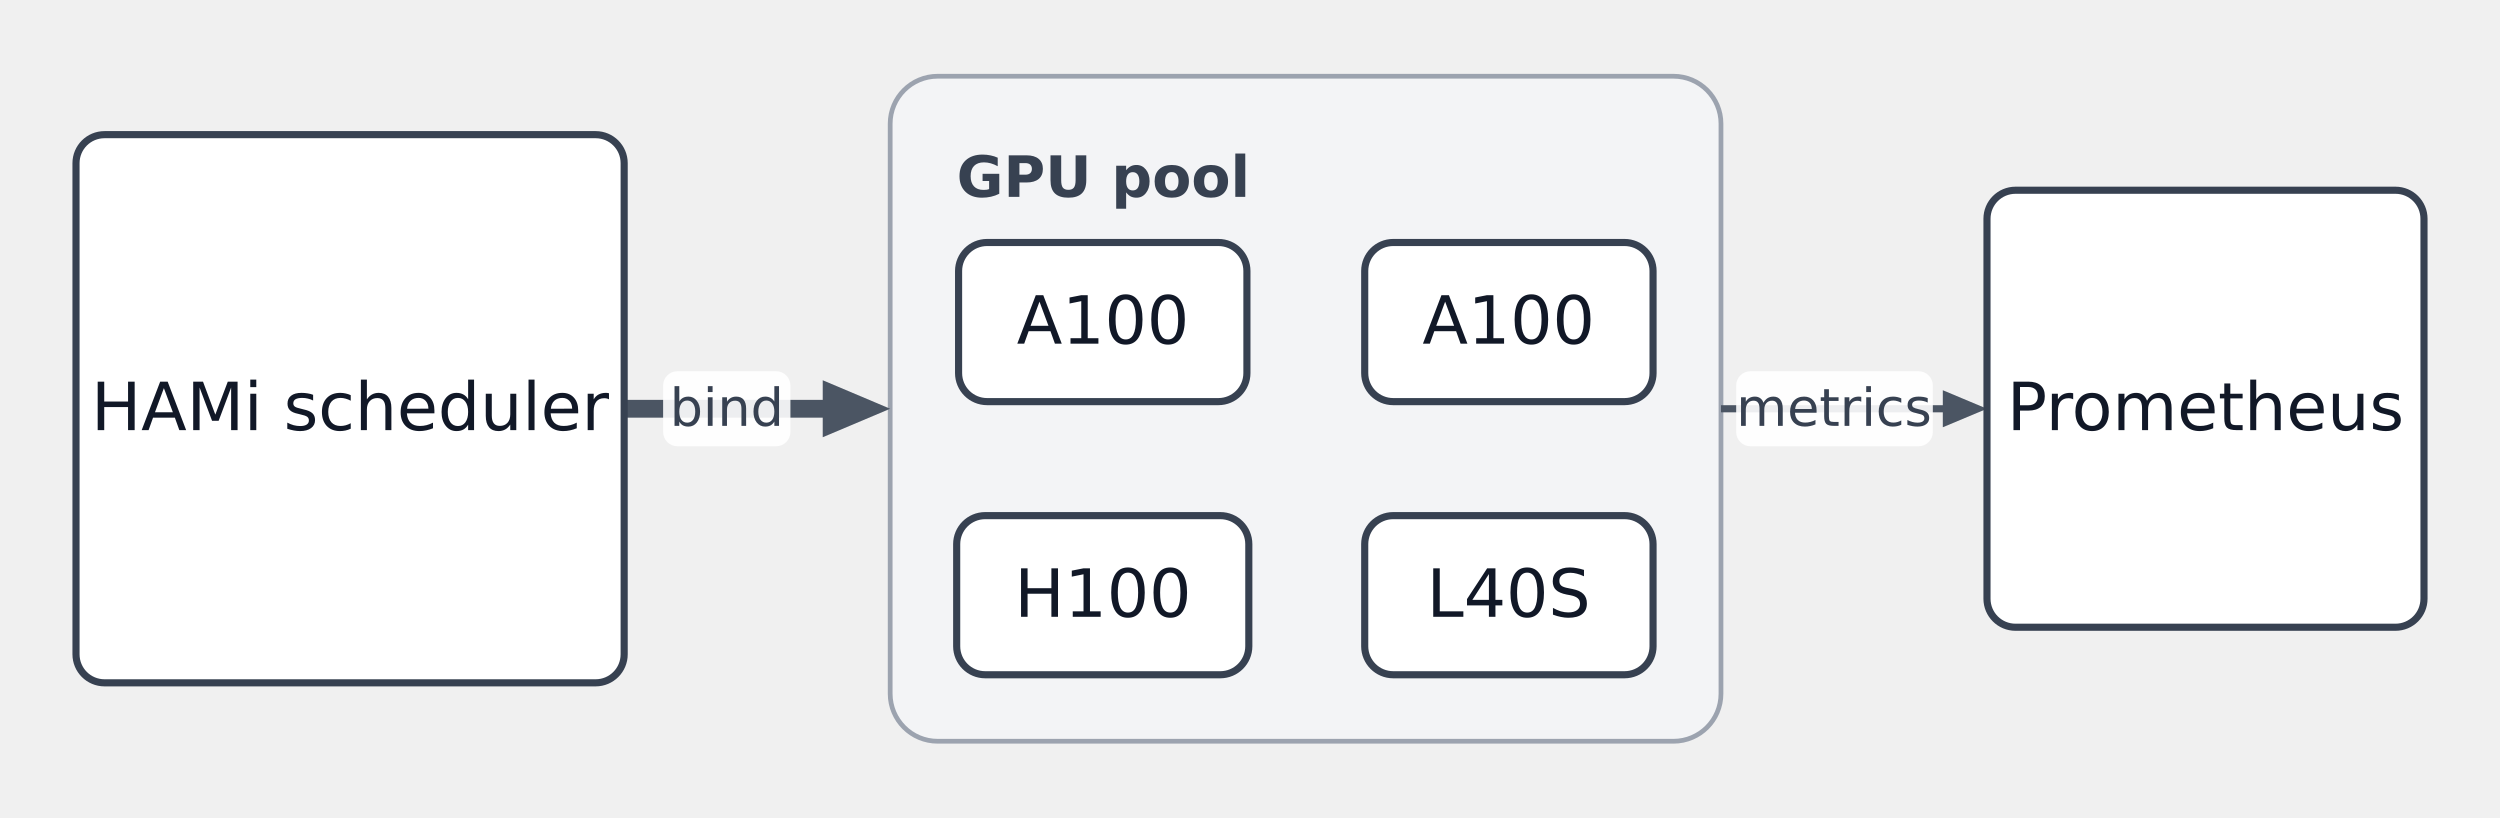
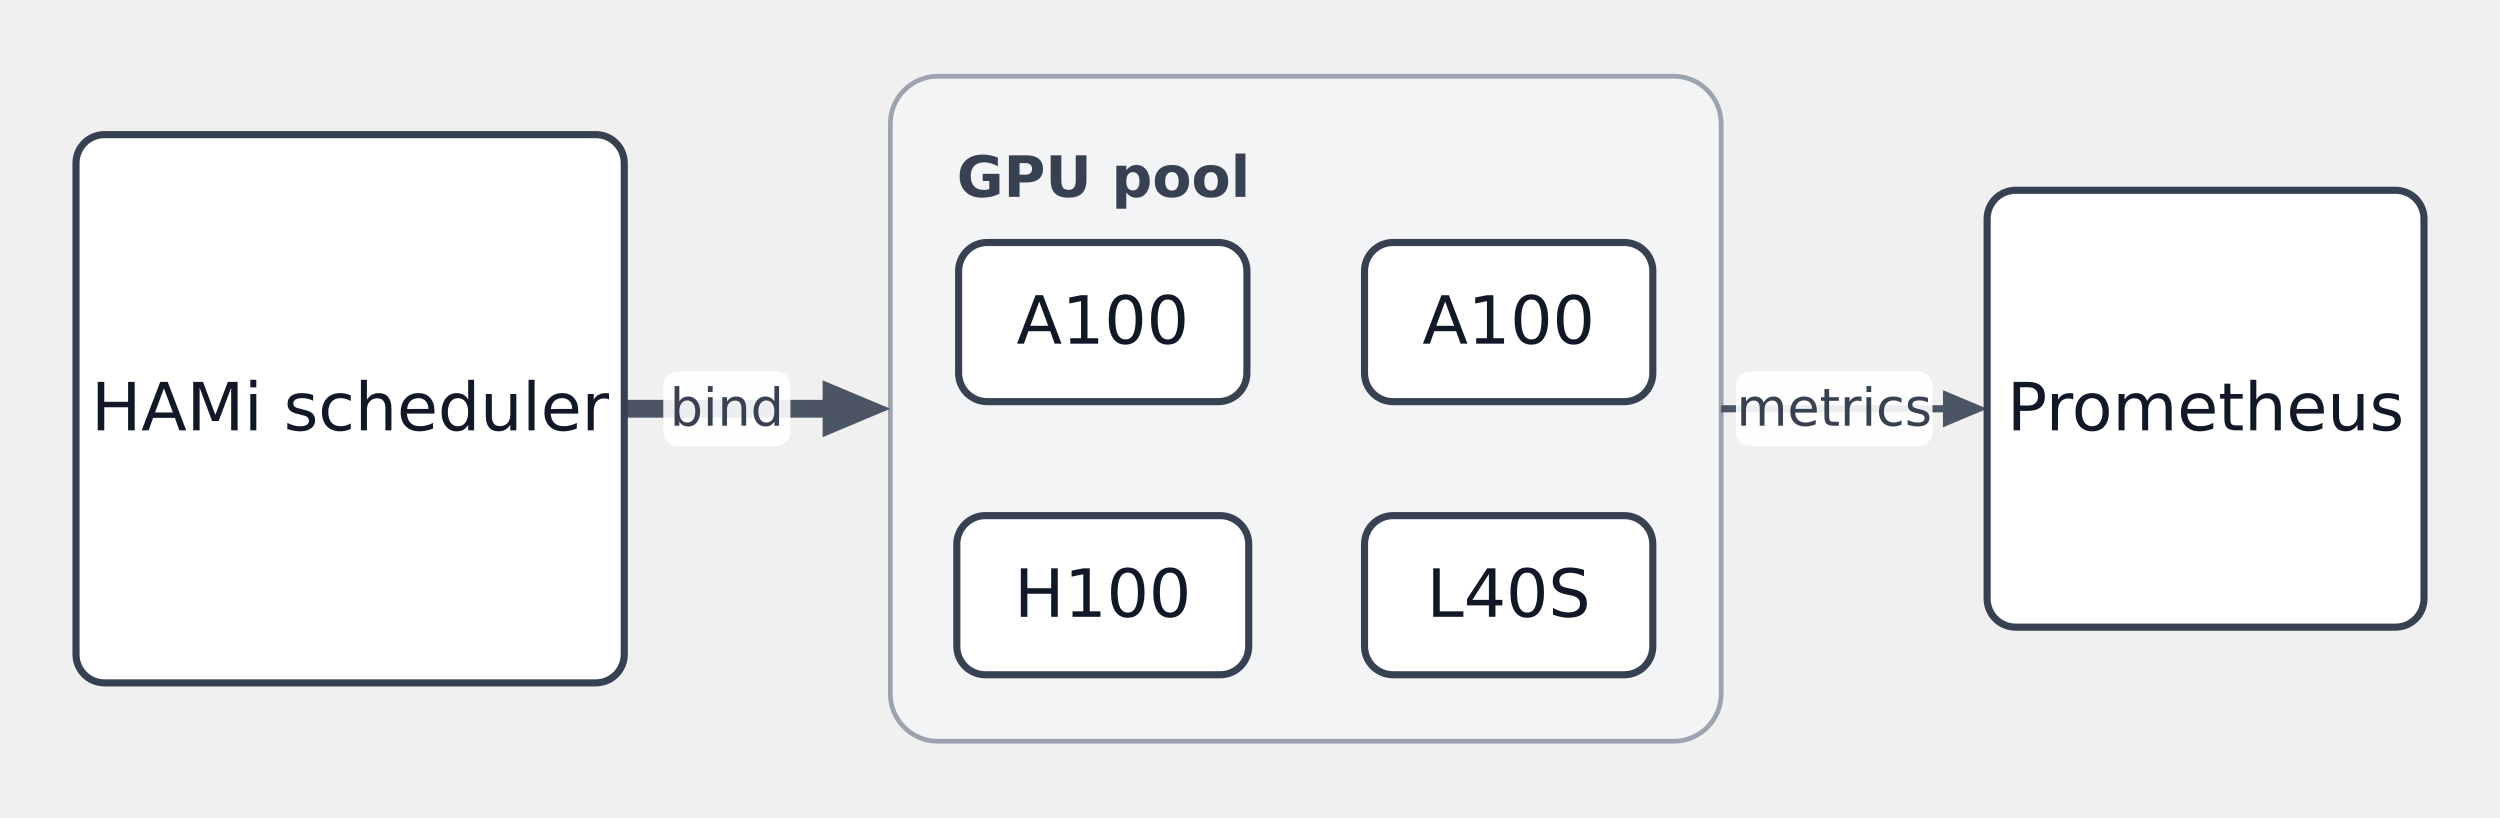
- <svg xmlns="http://www.w3.org/2000/svg" width="526" height="172" viewBox="0 0 526.3 172.0" class="nodal">
-   <g id="pool" class="nodal-group">
-     <rect x="187.4" y="16.0" width="174.9" height="140.0" rx="10" fill="#f3f4f6" stroke="#9ca3af" stroke-width="1" />
-     <text x="201.4" y="41.4" text-anchor="start" font-family="&quot;DejaVu Sans&quot;, sans-serif" font-size="12" font-weight="bold" font-style="normal" fill="#374151">GPU pool</text>
+ <svg xmlns="http://www.w3.org/2000/svg" width="526" height="172" viewBox="0 0 526.3 172" class="nodal">
+   <g class="nodal-groups">
+     <g id="pool" class="nodal-group">
+       <rect x="187.43" y="16" width="174.91" height="140" rx="10" fill="#f3f4f6" stroke="#9ca3af" stroke-width="1" />
+       <text x="201.43" y="41.4" text-anchor="start" fill="#374151" font-family="&quot;DejaVu Sans&quot;, sans-serif" font-size="12" font-weight="bold" font-style="normal">GPU pool</text>
+     </g>
  </g>
-   <g id="e0" class="nodal-edge">
-     <path d="M 131.4 86.0 L 174.6 86.0" fill="none" stroke="#4b5563" stroke-width="3.75" stroke-linecap="butt" stroke-linejoin="round" />
-     <polygon class="nodal-head" points="187.4,86.0 173.2,92.0 173.2,80.0" fill="#4b5563" />
-     <rect x="139.6" y="78.1" width="26.8" height="15.8" rx="3" fill="#ffffff" fill-opacity="0.9" />
-     <text x="153.0" y="89.6" text-anchor="middle" font-family="&quot;DejaVu Sans&quot;, sans-serif" font-size="11" font-weight="normal" font-style="normal" fill="#374151">bind</text>
+   <g class="nodal-edges">
+     <g id="e0" class="nodal-edge">
+       <path d="M 131.43 86 L 174.6 86" fill="none" stroke="#4b5563" stroke-linejoin="round" stroke-width="3.75" stroke-linecap="butt" class="nodal-line" />
+       <polygon points="187.43,86 173.18,91.98 173.18,80.02" fill="#4b5563" class="nodal-head" />
+       <rect x="139.63" y="78.12" width="26.77" height="15.75" rx="3" fill="#ffffff" fill-opacity="0.9" class="nodal-label-bg" />
+       <text x="153.01" y="89.58" text-anchor="middle" fill="#374151" font-family="&quot;DejaVu Sans&quot;, sans-serif" font-size="11" font-weight="normal" font-style="normal">bind</text>
+     </g>
+     <g id="e1" class="nodal-edge">
+       <path d="M 362.33 86 L 409.96 86" fill="none" stroke="#4b5563" stroke-linejoin="round" stroke-width="1.5" stroke-linecap="butt" class="nodal-line" />
+       <polygon points="418.33,86 409.03,89.91 409.03,82.09" fill="#4b5563" class="nodal-head" />
+       <rect x="365.45" y="78.12" width="41.39" height="15.75" rx="3" fill="#ffffff" fill-opacity="0.9" class="nodal-label-bg" />
+       <text x="386.15" y="89.58" text-anchor="middle" fill="#374151" font-family="&quot;DejaVu Sans&quot;, sans-serif" font-size="11" font-weight="normal" font-style="normal">metrics</text>
+     </g>
  </g>
-   <g id="e1" class="nodal-edge">
-     <path d="M 362.3 86.0 L 410.0 86.0" fill="none" stroke="#4b5563" stroke-width="1.5" stroke-linecap="butt" stroke-linejoin="round" />
-     <polygon class="nodal-head" points="418.3,86.0 409.0,89.9 409.0,82.1" fill="#4b5563" />
-     <rect x="365.5" y="78.1" width="41.4" height="15.8" rx="3" fill="#ffffff" fill-opacity="0.9" />
-     <text x="386.1" y="89.6" text-anchor="middle" font-family="&quot;DejaVu Sans&quot;, sans-serif" font-size="11" font-weight="normal" font-style="normal" fill="#374151">metrics</text>
-   </g>
-   <g id="sched" class="nodal-node">
-     <rect x="16.0" y="28.3" width="115.4" height="115.4" rx="6" fill="#ffffff" stroke="#374151" stroke-width="1.5" />
-     <text x="73.7" y="90.5" text-anchor="middle" font-family="&quot;DejaVu Sans&quot;, sans-serif" font-size="14" font-weight="normal" font-style="normal" fill="#111827">HAMi scheduler</text>
-   </g>
-   <g id="g0" class="nodal-node">
-     <rect x="201.8" y="51.0" width="60.7" height="33.5" rx="6" fill="#ffffff" stroke="#374151" stroke-width="1.5" />
-     <text x="232.2" y="72.3" text-anchor="middle" font-family="&quot;DejaVu Sans&quot;, sans-serif" font-size="14" font-weight="normal" font-style="normal" fill="#111827">A100</text>
-   </g>
-   <g id="g1" class="nodal-node">
-     <rect x="287.3" y="51.0" width="60.7" height="33.5" rx="6" fill="#ffffff" stroke="#374151" stroke-width="1.5" />
-     <text x="317.6" y="72.3" text-anchor="middle" font-family="&quot;DejaVu Sans&quot;, sans-serif" font-size="14" font-weight="normal" font-style="normal" fill="#111827">A100</text>
-   </g>
-   <g id="g2" class="nodal-node">
-     <rect x="201.4" y="108.5" width="61.5" height="33.5" rx="6" fill="#ffffff" stroke="#374151" stroke-width="1.5" />
-     <text x="232.2" y="129.8" text-anchor="middle" font-family="&quot;DejaVu Sans&quot;, sans-serif" font-size="14" font-weight="normal" font-style="normal" fill="#111827">H100</text>
-   </g>
-   <g id="g3" class="nodal-node">
-     <rect x="287.3" y="108.5" width="60.7" height="33.5" rx="6" fill="#ffffff" stroke="#374151" stroke-width="1.5" />
-     <text x="317.6" y="129.8" text-anchor="middle" font-family="&quot;DejaVu Sans&quot;, sans-serif" font-size="14" font-weight="normal" font-style="normal" fill="#111827">L40S</text>
-   </g>
-   <g id="prom" class="nodal-node">
-     <rect x="418.3" y="40.0" width="92.0" height="92.0" rx="6" fill="#ffffff" stroke="#374151" stroke-width="1.5" />
-     <text x="464.3" y="90.5" text-anchor="middle" font-family="&quot;DejaVu Sans&quot;, sans-serif" font-size="14" font-weight="normal" font-style="normal" fill="#111827">Prometheus</text>
+   <g class="nodal-nodes">
+     <g id="sched" class="nodal-node">
+       <rect x="16" y="28.29" width="115.42" height="115.42" rx="6" fill="#ffffff" stroke="#374151" stroke-width="1.5" />
+       <text x="73.71" y="90.55" text-anchor="middle" fill="#111827" font-family="&quot;DejaVu Sans&quot;, sans-serif" font-size="14" font-weight="normal" font-style="normal">HAMi scheduler</text>
+     </g>
+     <g id="g0" class="nodal-node">
+       <rect x="201.81" y="51" width="60.69" height="33.5" rx="6" fill="#ffffff" stroke="#374151" stroke-width="1.5" />
+       <text x="232.15" y="72.3" text-anchor="middle" fill="#111827" font-family="&quot;DejaVu Sans&quot;, sans-serif" font-size="14" font-weight="normal" font-style="normal">A100</text>
+     </g>
+     <g id="g1" class="nodal-node">
+       <rect x="287.26" y="51" width="60.69" height="33.5" rx="6" fill="#ffffff" stroke="#374151" stroke-width="1.5" />
+       <text x="317.6" y="72.3" text-anchor="middle" fill="#111827" font-family="&quot;DejaVu Sans&quot;, sans-serif" font-size="14" font-weight="normal" font-style="normal">A100</text>
+     </g>
+     <g id="g2" class="nodal-node">
+       <rect x="201.43" y="108.5" width="61.45" height="33.5" rx="6" fill="#ffffff" stroke="#374151" stroke-width="1.5" />
+       <text x="232.15" y="129.8" text-anchor="middle" fill="#111827" font-family="&quot;DejaVu Sans&quot;, sans-serif" font-size="14" font-weight="normal" font-style="normal">H100</text>
+     </g>
+     <g id="g3" class="nodal-node">
+       <rect x="287.26" y="108.5" width="60.69" height="33.5" rx="6" fill="#ffffff" stroke="#374151" stroke-width="1.5" />
+       <text x="317.6" y="129.8" text-anchor="middle" fill="#111827" font-family="&quot;DejaVu Sans&quot;, sans-serif" font-size="14" font-weight="normal" font-style="normal">L40S</text>
+     </g>
+     <g id="prom" class="nodal-node">
+       <rect x="418.33" y="40.01" width="91.97" height="91.97" rx="6" fill="#ffffff" stroke="#374151" stroke-width="1.5" />
+       <text x="464.32" y="90.55" text-anchor="middle" fill="#111827" font-family="&quot;DejaVu Sans&quot;, sans-serif" font-size="14" font-weight="normal" font-style="normal">Prometheus</text>
+     </g>
  </g>
</svg>
